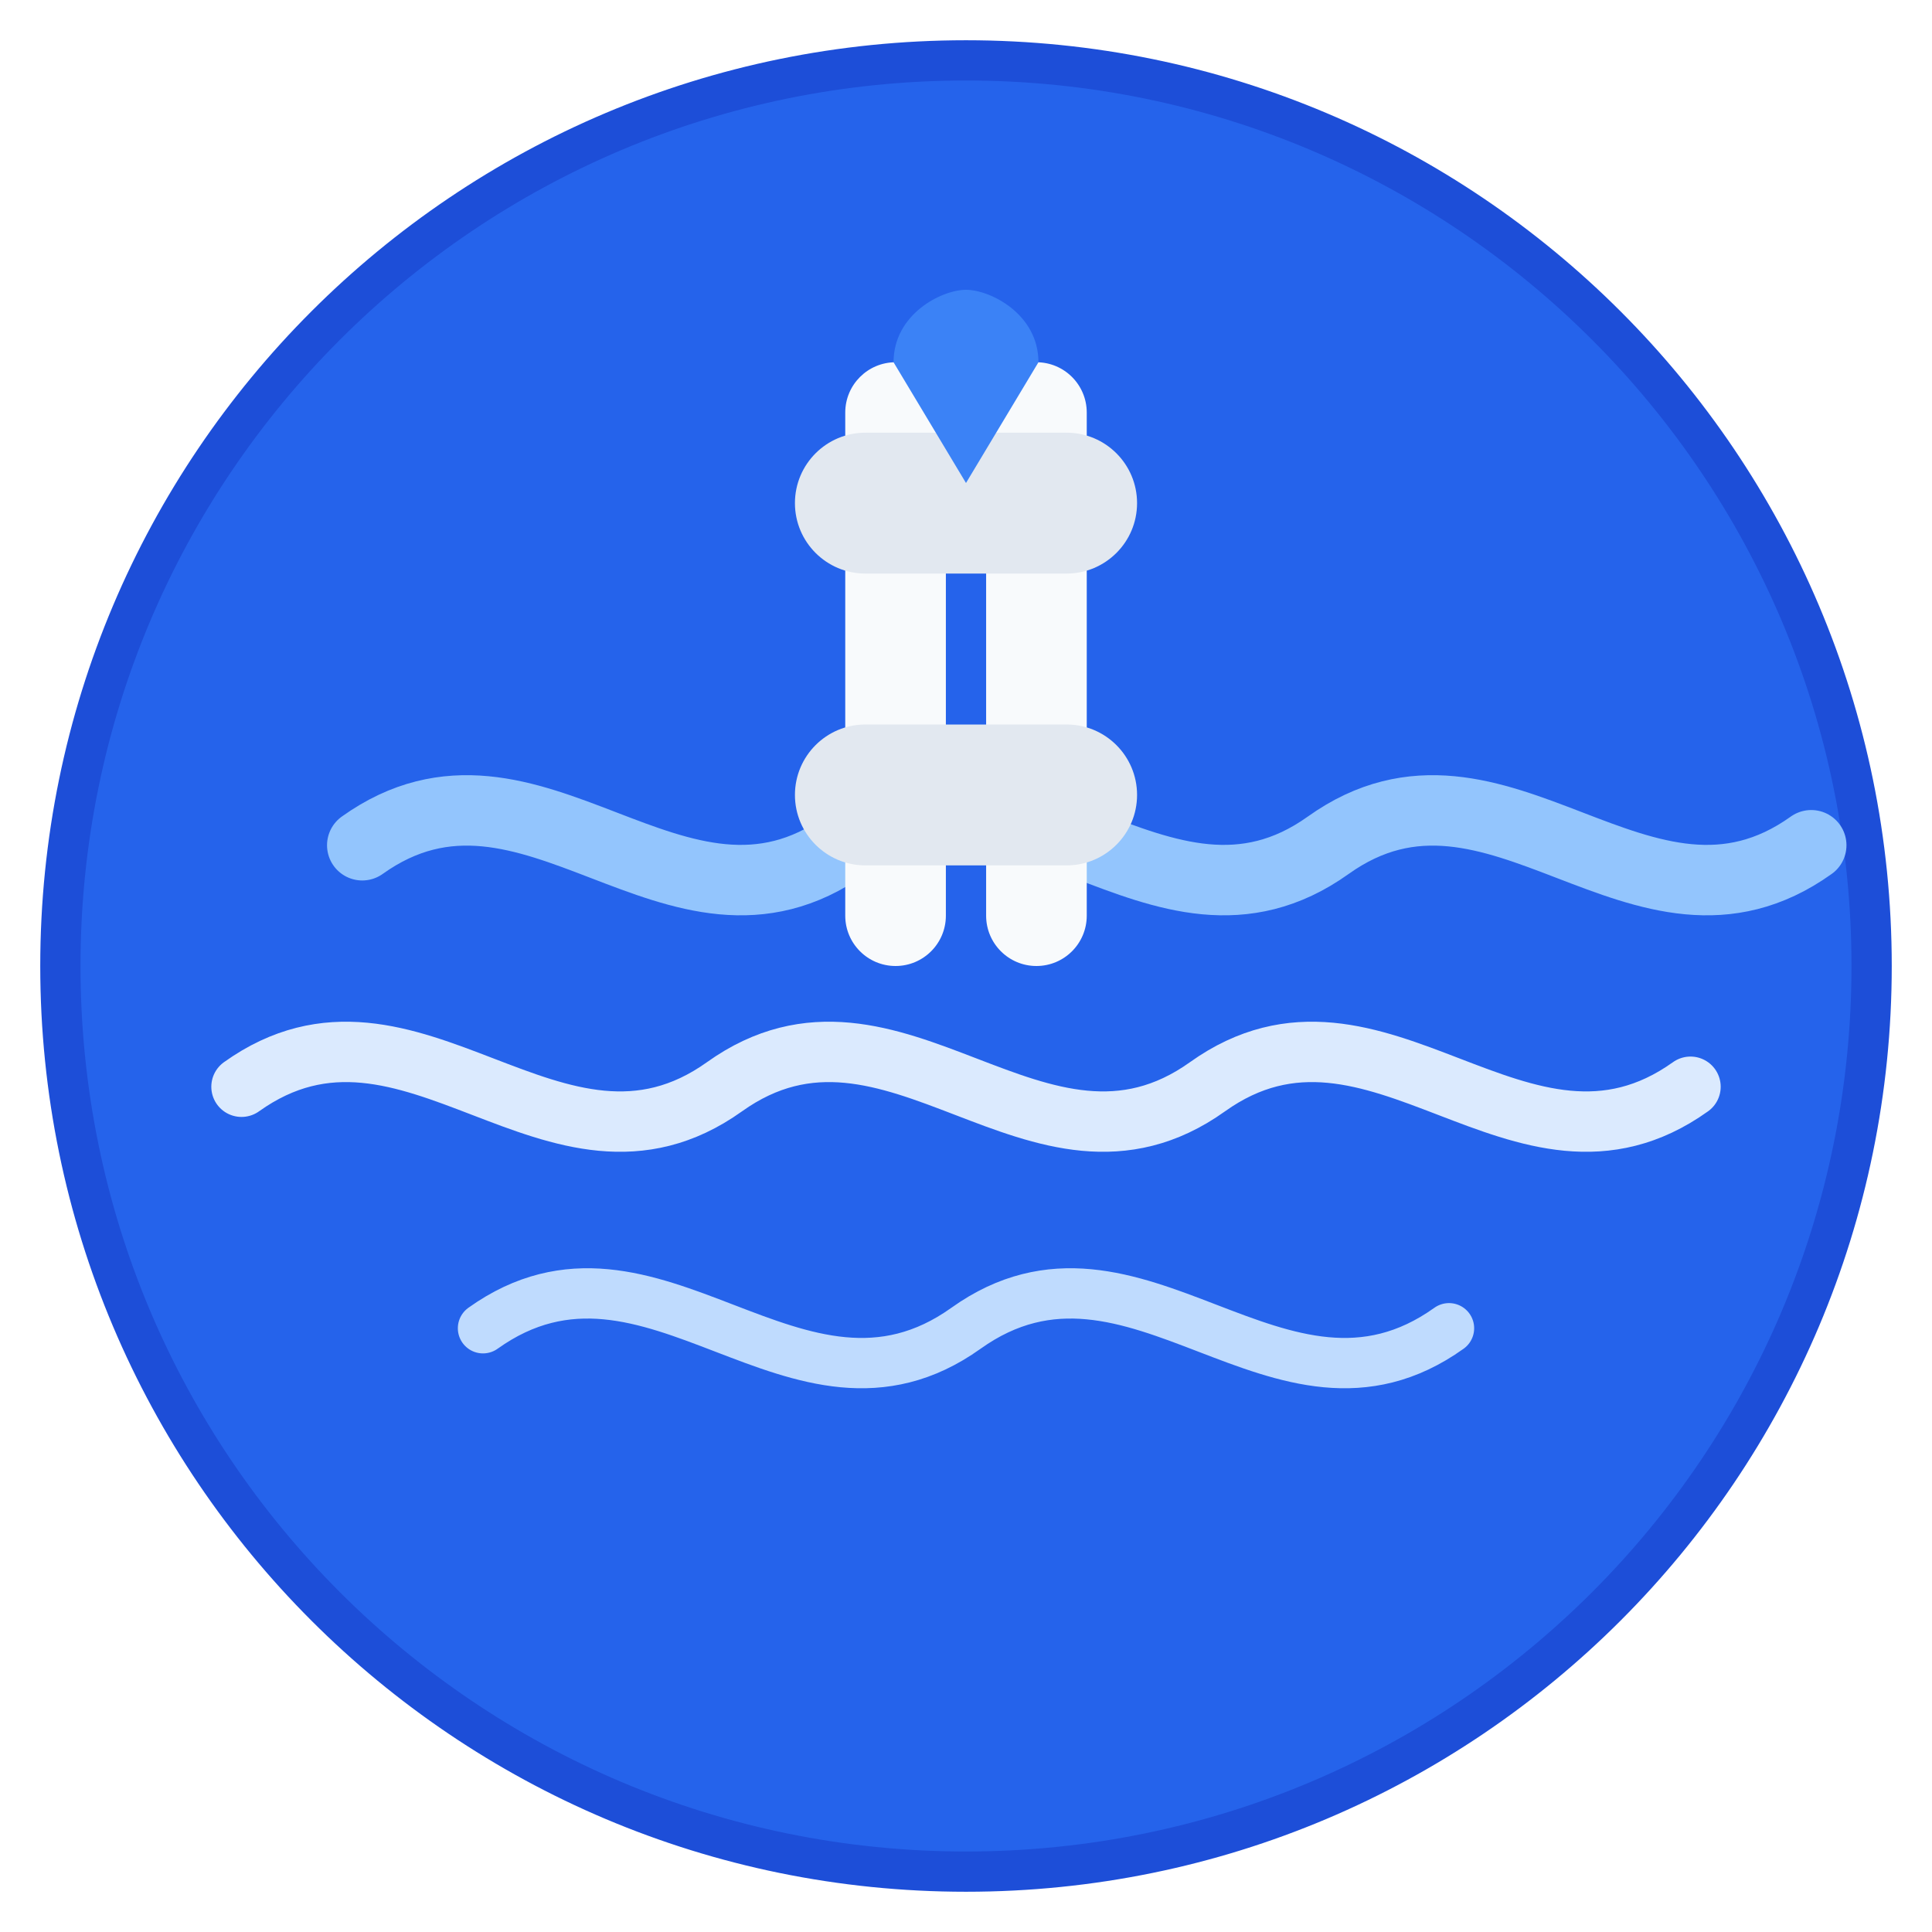
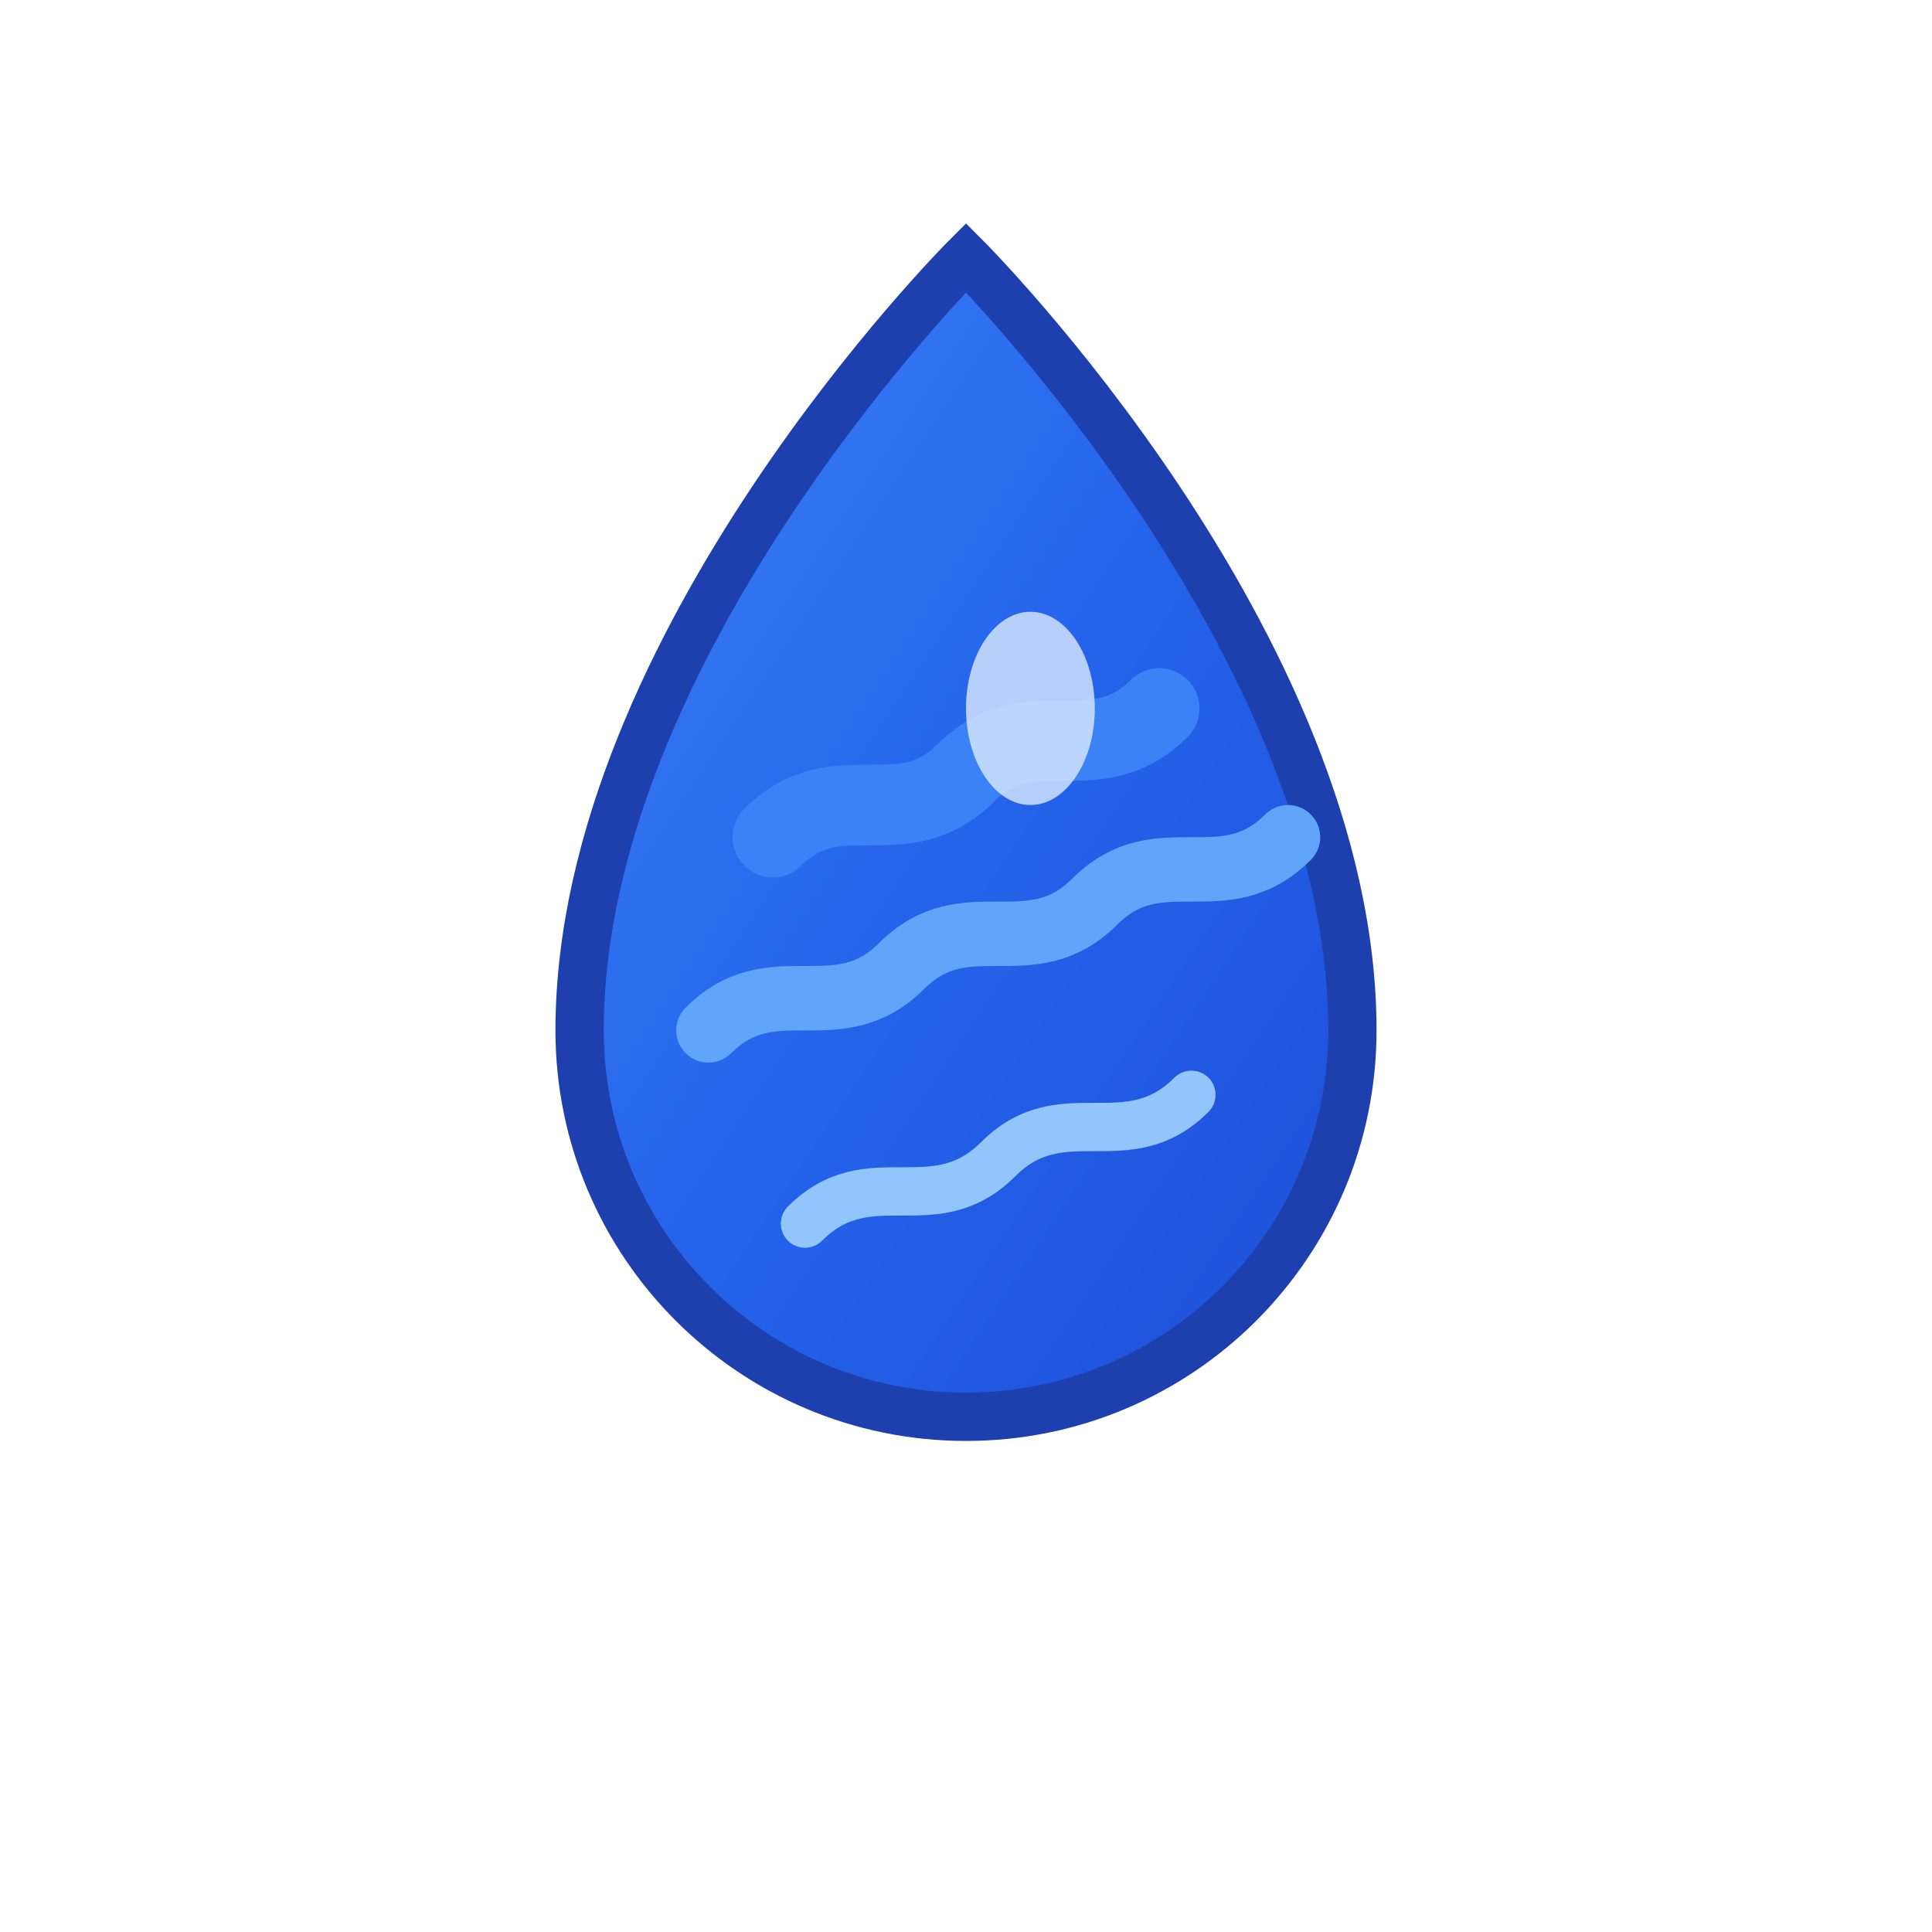
<svg xmlns="http://www.w3.org/2000/svg" viewBox="0 0 192 192" fill="none">
-   <circle cx="96" cy="96" r="90" fill="#2563eb" stroke="#1d4ed8" stroke-width="4" />
-   <path d="M36 84C52.8 72, 67.2 96, 84 84C100.8 72, 115.2 96, 132 84C148.8 72, 163.2 96, 180 84" stroke="#93c5fd" stroke-width="7" fill="none" stroke-linecap="round" />
-   <path d="M24 108C40.8 96, 55.2 120, 72 108C88.8 96, 103.2 120, 120 108C136.8 96, 151.2 120, 168 108" stroke="#dbeafe" stroke-width="6" fill="none" stroke-linecap="round" />
-   <path d="M48 132C64.8 120, 79.2 144, 96 132C112.8 120, 127.2 144, 144 132" stroke="#bfdbfe" stroke-width="5" fill="none" stroke-linecap="round" />
-   <rect x="84" y="36" width="10" height="60" fill="#f8fafc" rx="5" />
-   <rect x="98" y="36" width="10" height="60" fill="#f8fafc" rx="5" />
-   <rect x="79" y="43" width="34" height="14" fill="#e2e8f0" rx="7" />
-   <rect x="79" y="72" width="34" height="14" fill="#e2e8f0" rx="7" />
-   <path d="M96 48L103.2 36C103.2 31.2, 98.4 28.8, 96 28.8C93.6 28.8, 88.8 31.2, 88.8 36L96 48Z" fill="#3b82f6" />
+   <path d="M96 25.6C96 25.6 134.4 64 134.4 102.4C134.4 123.606 117.206 140.8 96 140.8C74.794 140.8 57.6 123.606 57.6 102.4C57.6 64 96 25.6 96 25.6Z" fill="url(#gradient1)" stroke="#1e40af" stroke-width="4.8" />
+   <path d="M76.8 83.2C83.2 76.8, 89.6 83.2, 96 76.8C102.4 70.4, 108.8 76.8, 115.2 70.4" stroke="#3b82f6" stroke-width="8" fill="none" stroke-linecap="round" />
+   <path d="M70.4 102.4C76.8 96, 83.2 102.4, 89.6 96C96 89.6, 102.4 96, 108.8 89.6C115.2 83.2, 121.6 89.6, 128 83.2" stroke="#60a5fa" stroke-width="6.4" fill="none" stroke-linecap="round" />
+   <path d="M80 121.6C86.4 115.2, 92.8 121.6, 99.2 115.2C105.6 108.8, 112 115.2, 118.4 108.8" stroke="#93c5fd" stroke-width="4.8" fill="none" stroke-linecap="round" />
+   <ellipse cx="102.4" cy="70.4" rx="6.4" ry="9.6" fill="#dbeafe" opacity="0.8" />
+   <defs>
+     <linearGradient id="gradient1" x1="0%" y1="0%" x2="100%" y2="100%">
+       <stop offset="0%" stop-color="#3b82f6" />
+       <stop offset="50%" stop-color="#2563eb" />
+       <stop offset="100%" stop-color="#1d4ed8" />
+     </linearGradient>
+   </defs>
</svg>
